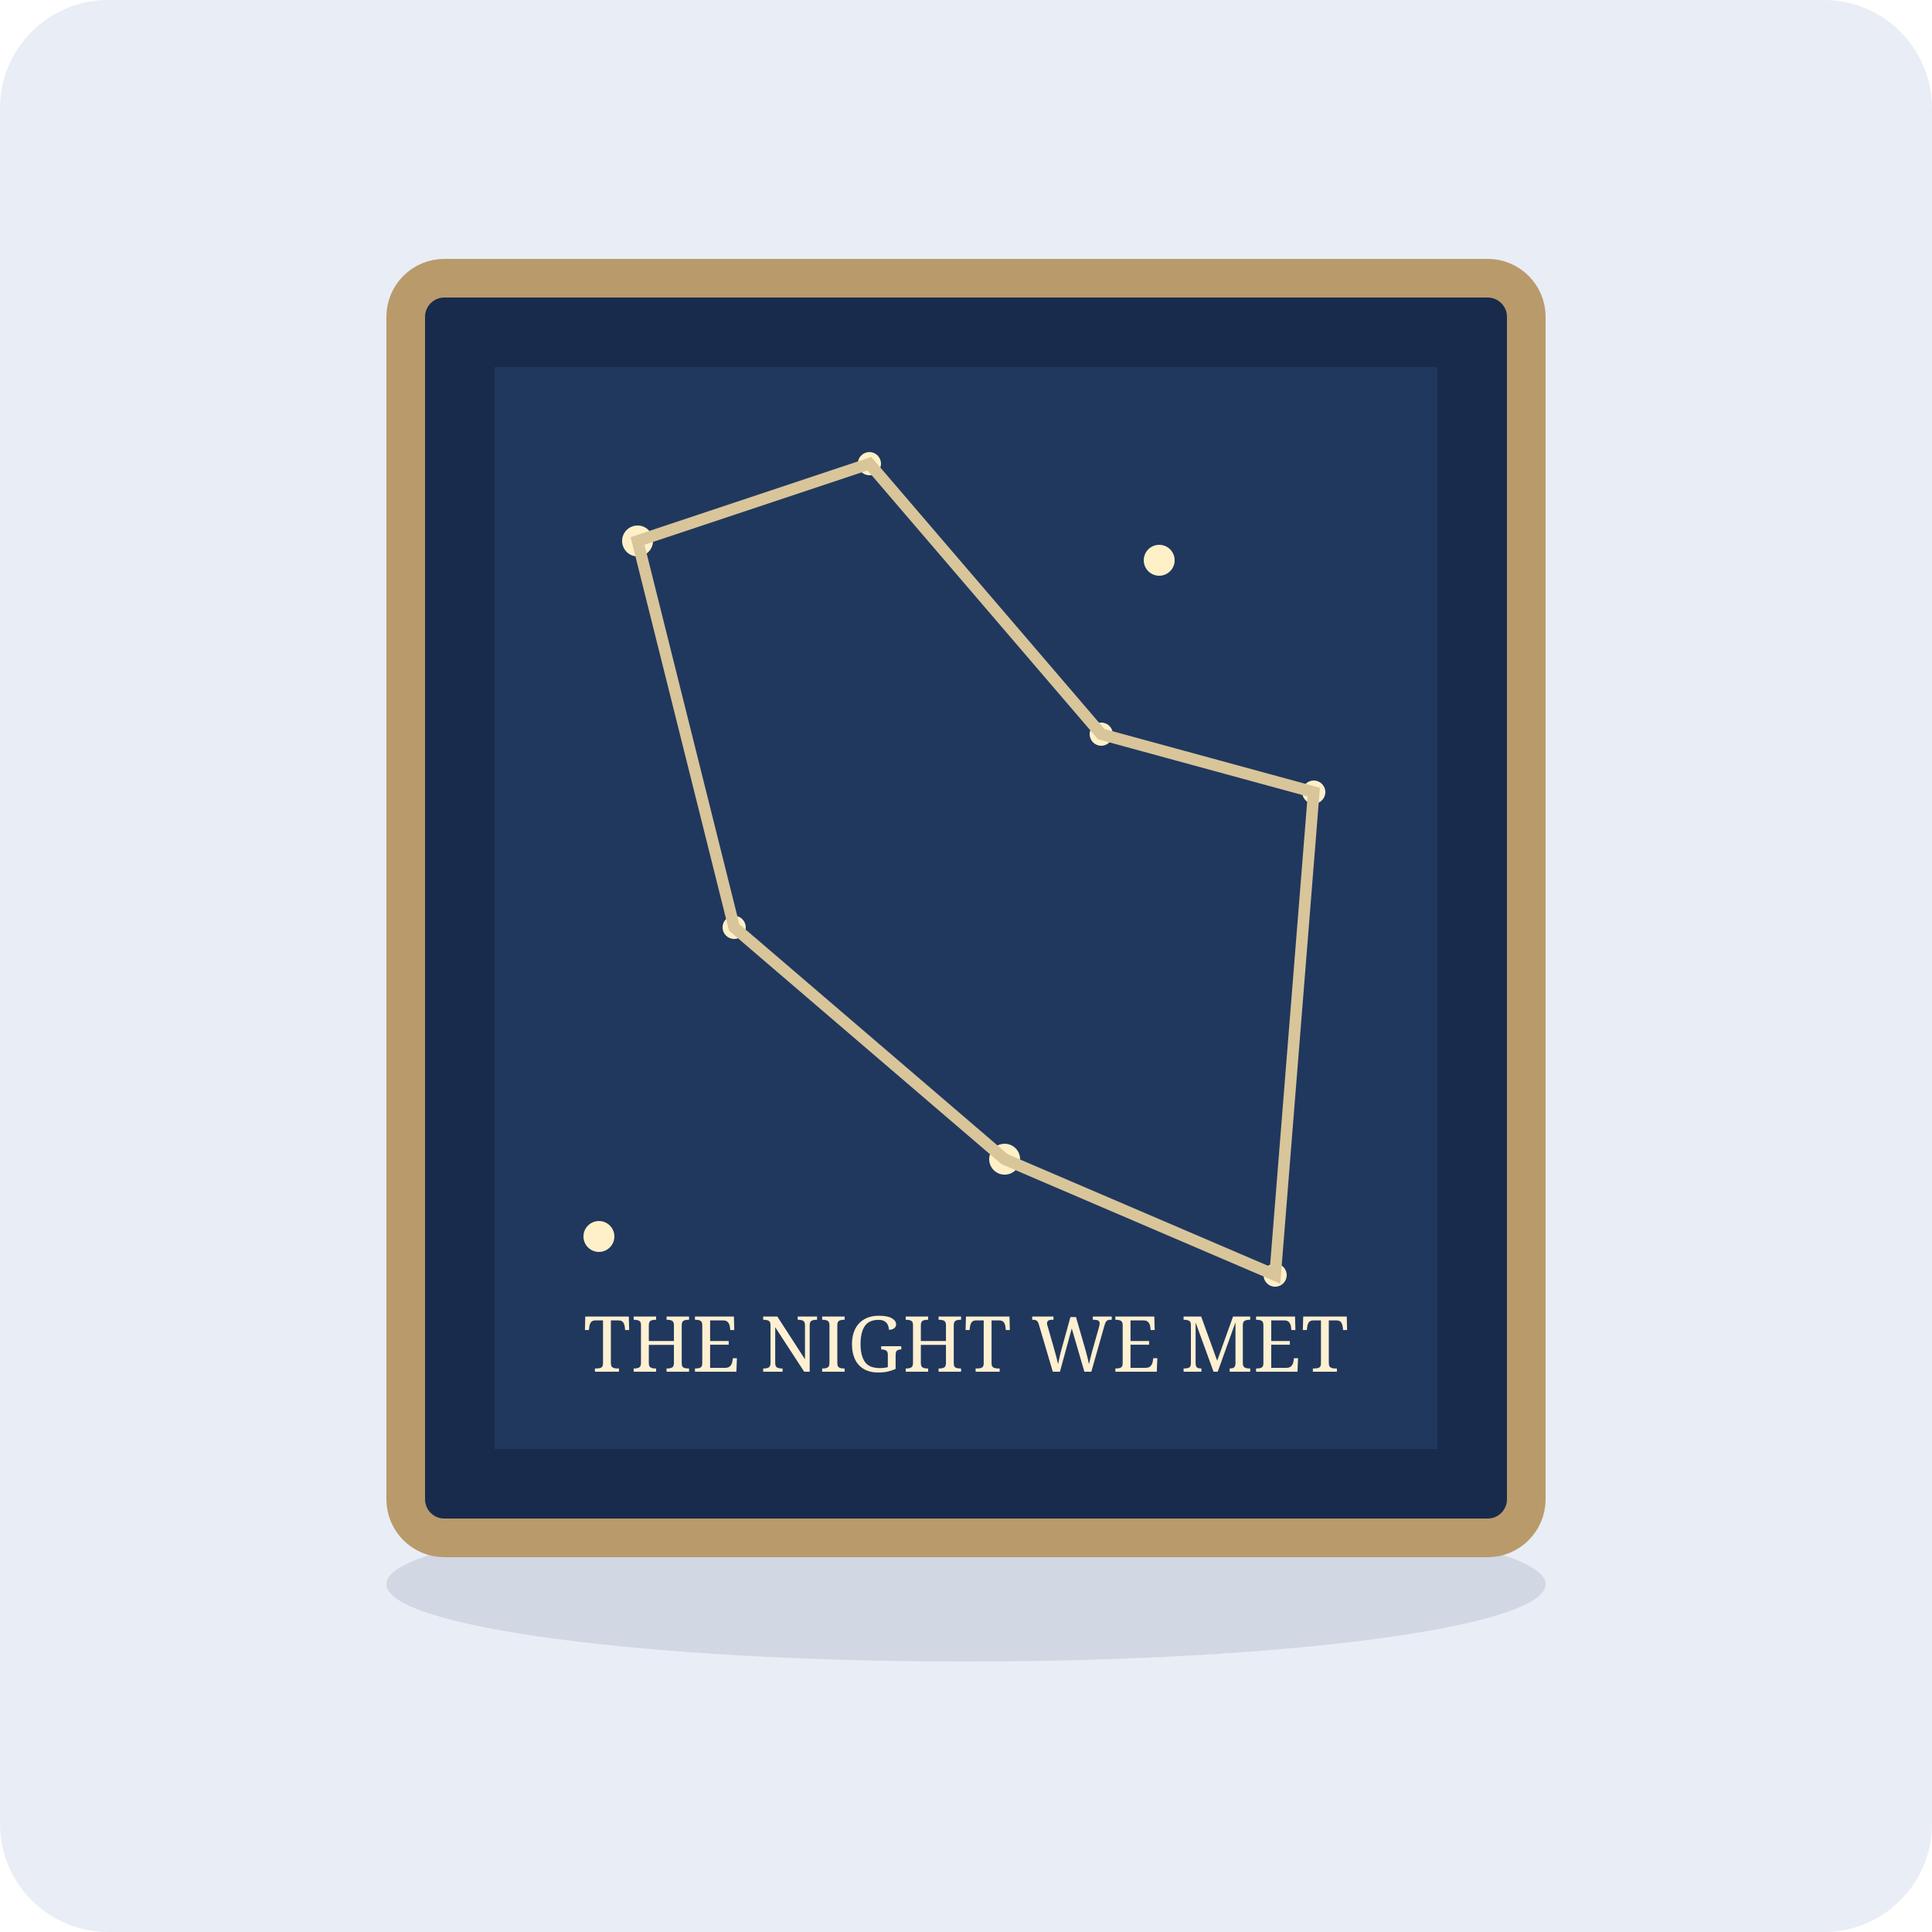
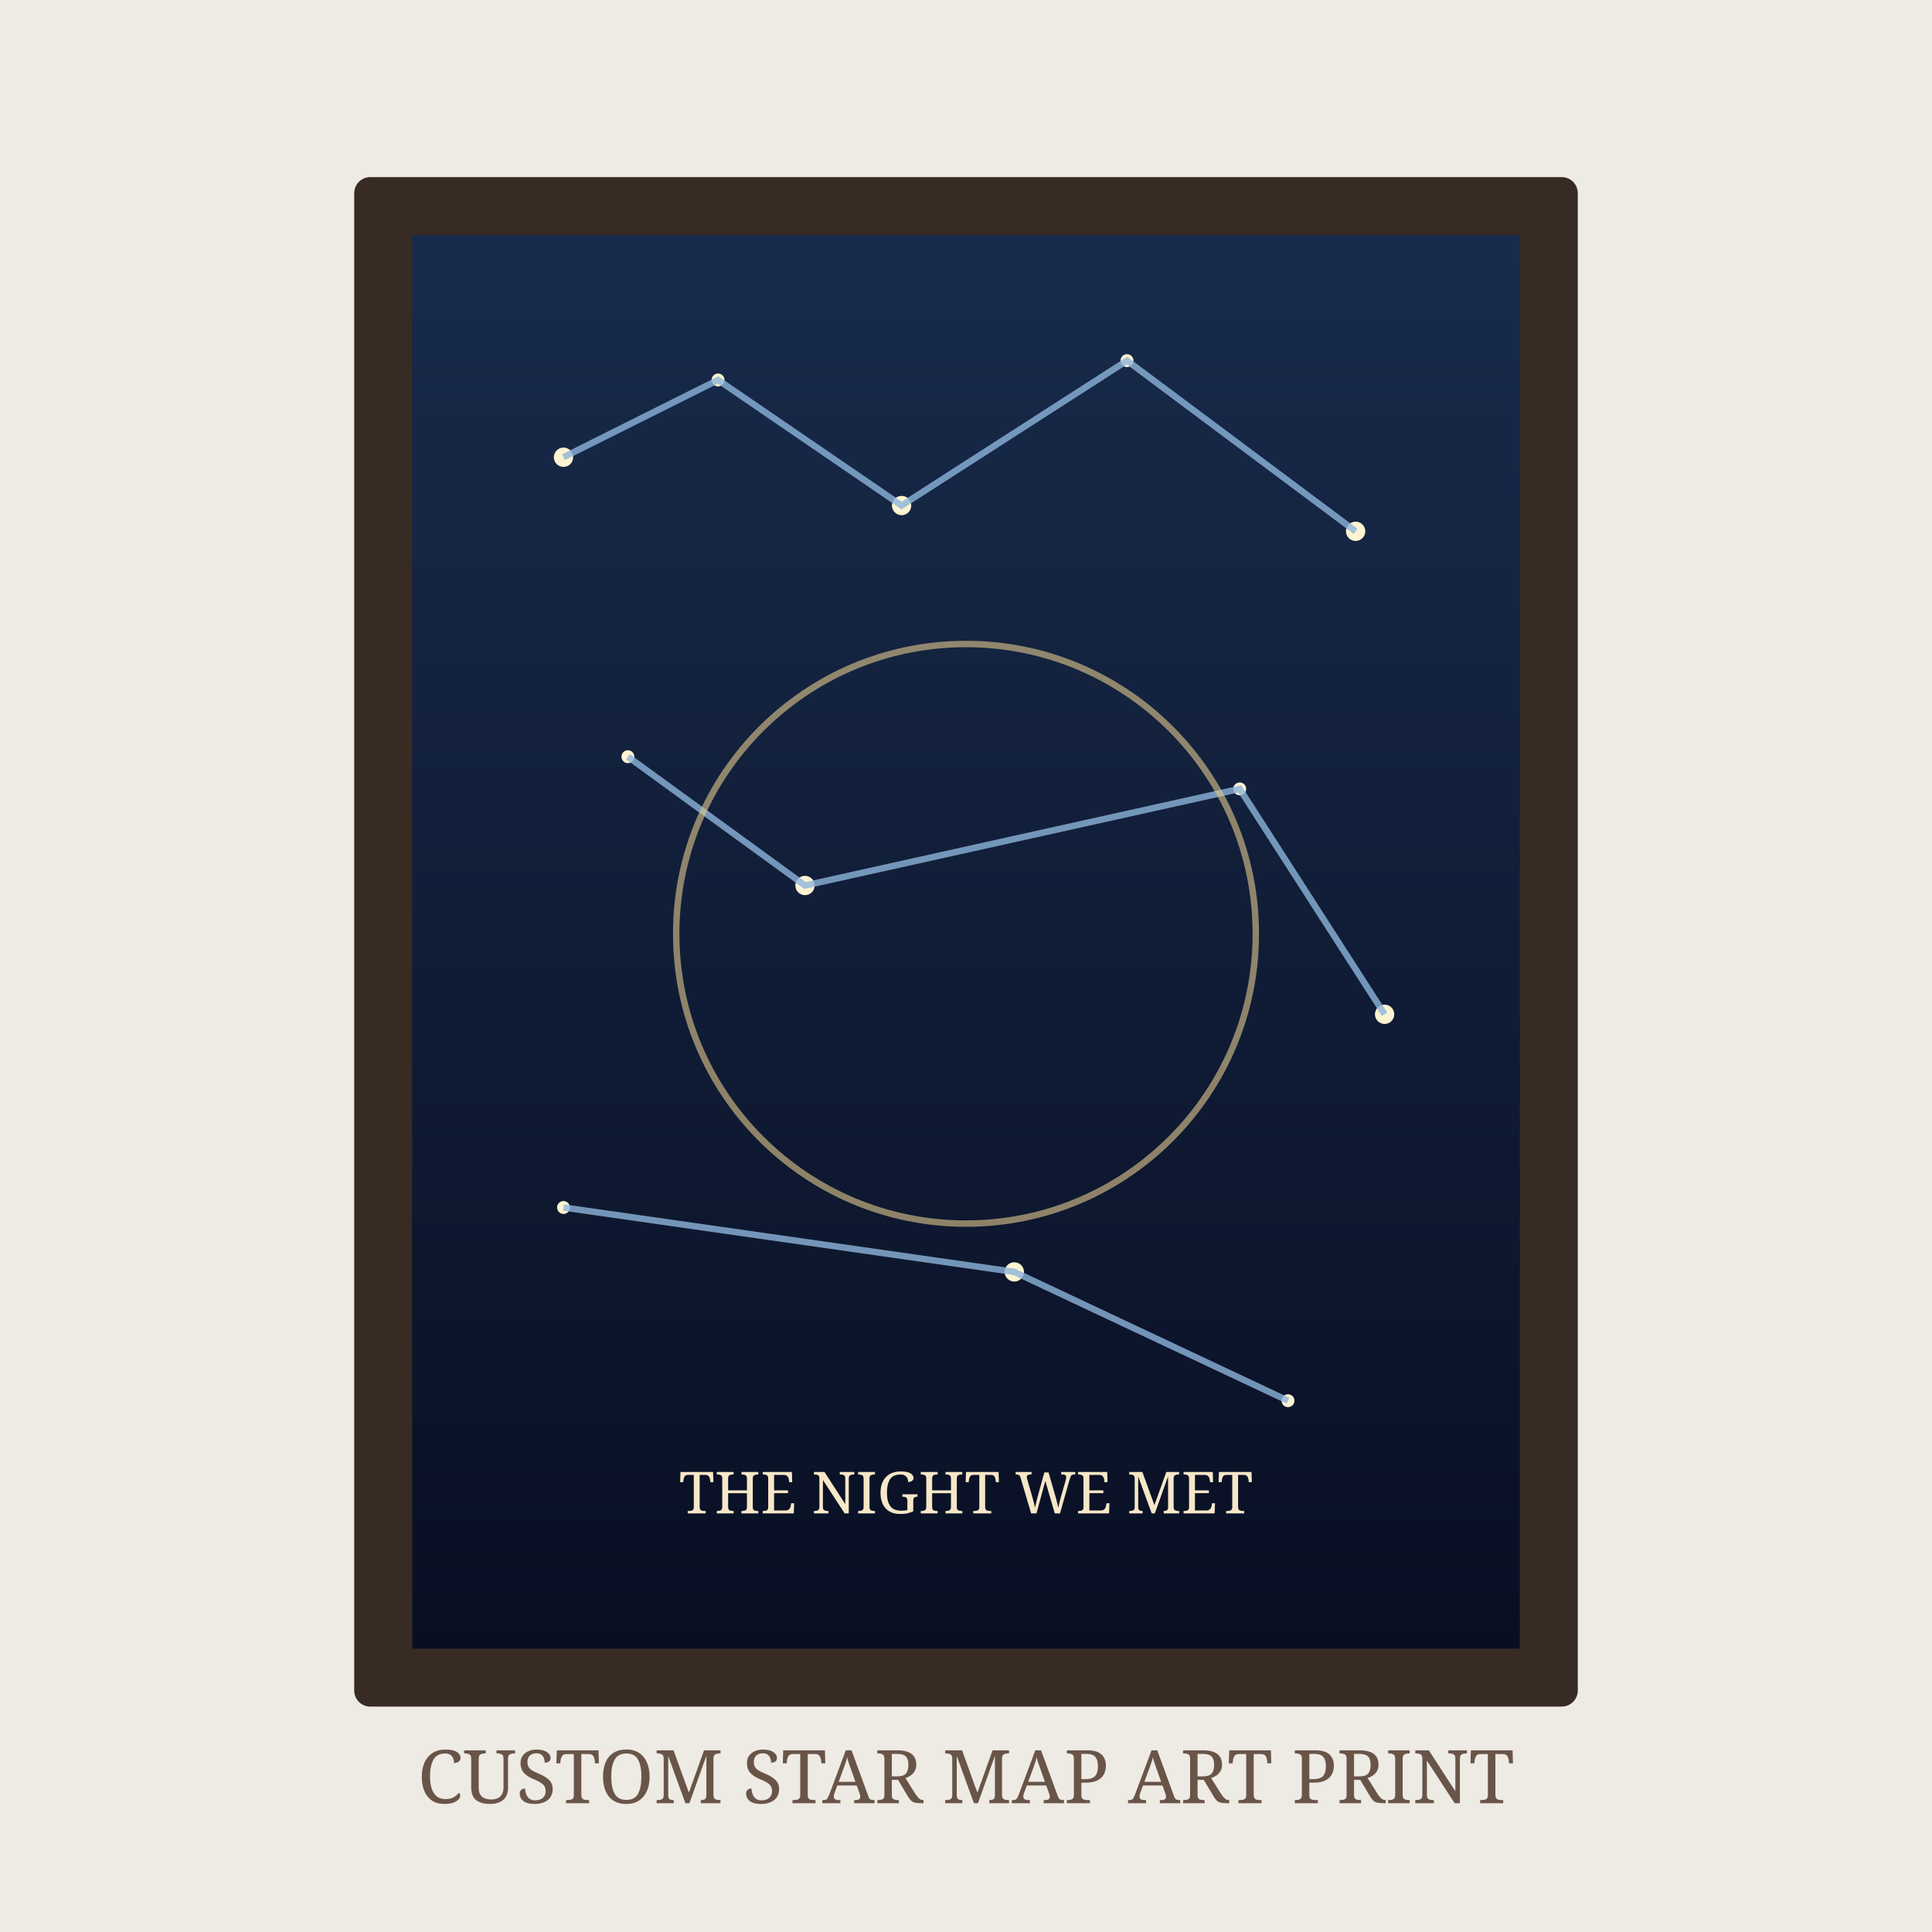
- <svg xmlns="http://www.w3.org/2000/svg" viewBox="0 0 500 500">
-   <rect width="500" height="500" rx="28" fill="#e9edf5" />
-   <ellipse cx="250" cy="410" rx="150" ry="20" fill="#d1d7e3" />
-   <rect x="105" y="72" width="290" height="326" rx="10" fill="#182b4c" stroke="#b99a6b" stroke-width="10" />
-   <rect x="128" y="95" width="244" height="280" fill="#20385e" />
-   <g fill="#fff0c8">
-     <circle cx="165" cy="140" r="4" />
-     <circle cx="225" cy="120" r="3" />
-     <circle cx="300" cy="145" r="4" />
-     <circle cx="340" cy="205" r="3" />
-     <circle cx="190" cy="240" r="3" />
-     <circle cx="260" cy="300" r="4" />
-     <circle cx="330" cy="330" r="3" />
-     <circle cx="155" cy="320" r="4" />
-     <circle cx="285" cy="190" r="3" />
+ <svg xmlns="http://www.w3.org/2000/svg" viewBox="0 0 600 600">
+   <defs>
+     <linearGradient id="n" x2="0" y2="1">
+       <stop stop-color="#182b4b" />
+       <stop offset="1" stop-color="#090f23" />
+     </linearGradient>
+   </defs>
+   <rect width="600" height="600" fill="#eeeae4" />
+   <rect x="110" y="55" width="380" height="475" rx="5" fill="#382b24" />
+   <rect x="128" y="73" width="344" height="439" fill="url(#n)" />
+   <g fill="#fff4d2">
+     <circle cx="175" cy="142" r="3" />
+     <circle cx="223" cy="118" r="2" />
+     <circle cx="280" cy="157" r="3" />
+     <circle cx="350" cy="112" r="2" />
+     <circle cx="421" cy="165" r="3" />
+     <circle cx="195" cy="235" r="2" />
+     <circle cx="250" cy="275" r="3" />
+     <circle cx="385" cy="245" r="2" />
+     <circle cx="430" cy="315" r="3" />
+     <circle cx="175" cy="375" r="2" />
+     <circle cx="315" cy="395" r="3" />
+     <circle cx="400" cy="435" r="2" />
  </g>
-   <path d="M165 140 L225 120 L285 190 L340 205 L330 330 L260 300 L190 240Z" fill="none" stroke="#d9c59a" stroke-width="3" />
-   <text x="250" y="355" text-anchor="middle" font-family="Georgia" font-size="20" fill="#fff0d1">THE NIGHT WE MET</text>
+   <path d="M175 142L223 118 280 157 350 112 421 165M195 235L250 275 385 245 430 315M175 375L315 395 400 435" fill="none" stroke="#8cb4db" stroke-width="2" opacity=".8" />
+   <circle cx="300" cy="290" r="90" fill="none" stroke="#e3c98e" stroke-width="2" opacity=".6" />
+   <text x="300" y="470" text-anchor="middle" font-family="Georgia" font-size="18" fill="#f6e7c7">THE NIGHT WE MET</text>
+   <text x="300" y="560" text-anchor="middle" font-family="Georgia" font-size="23" fill="#695548">CUSTOM STAR MAP ART PRINT</text>
</svg>
